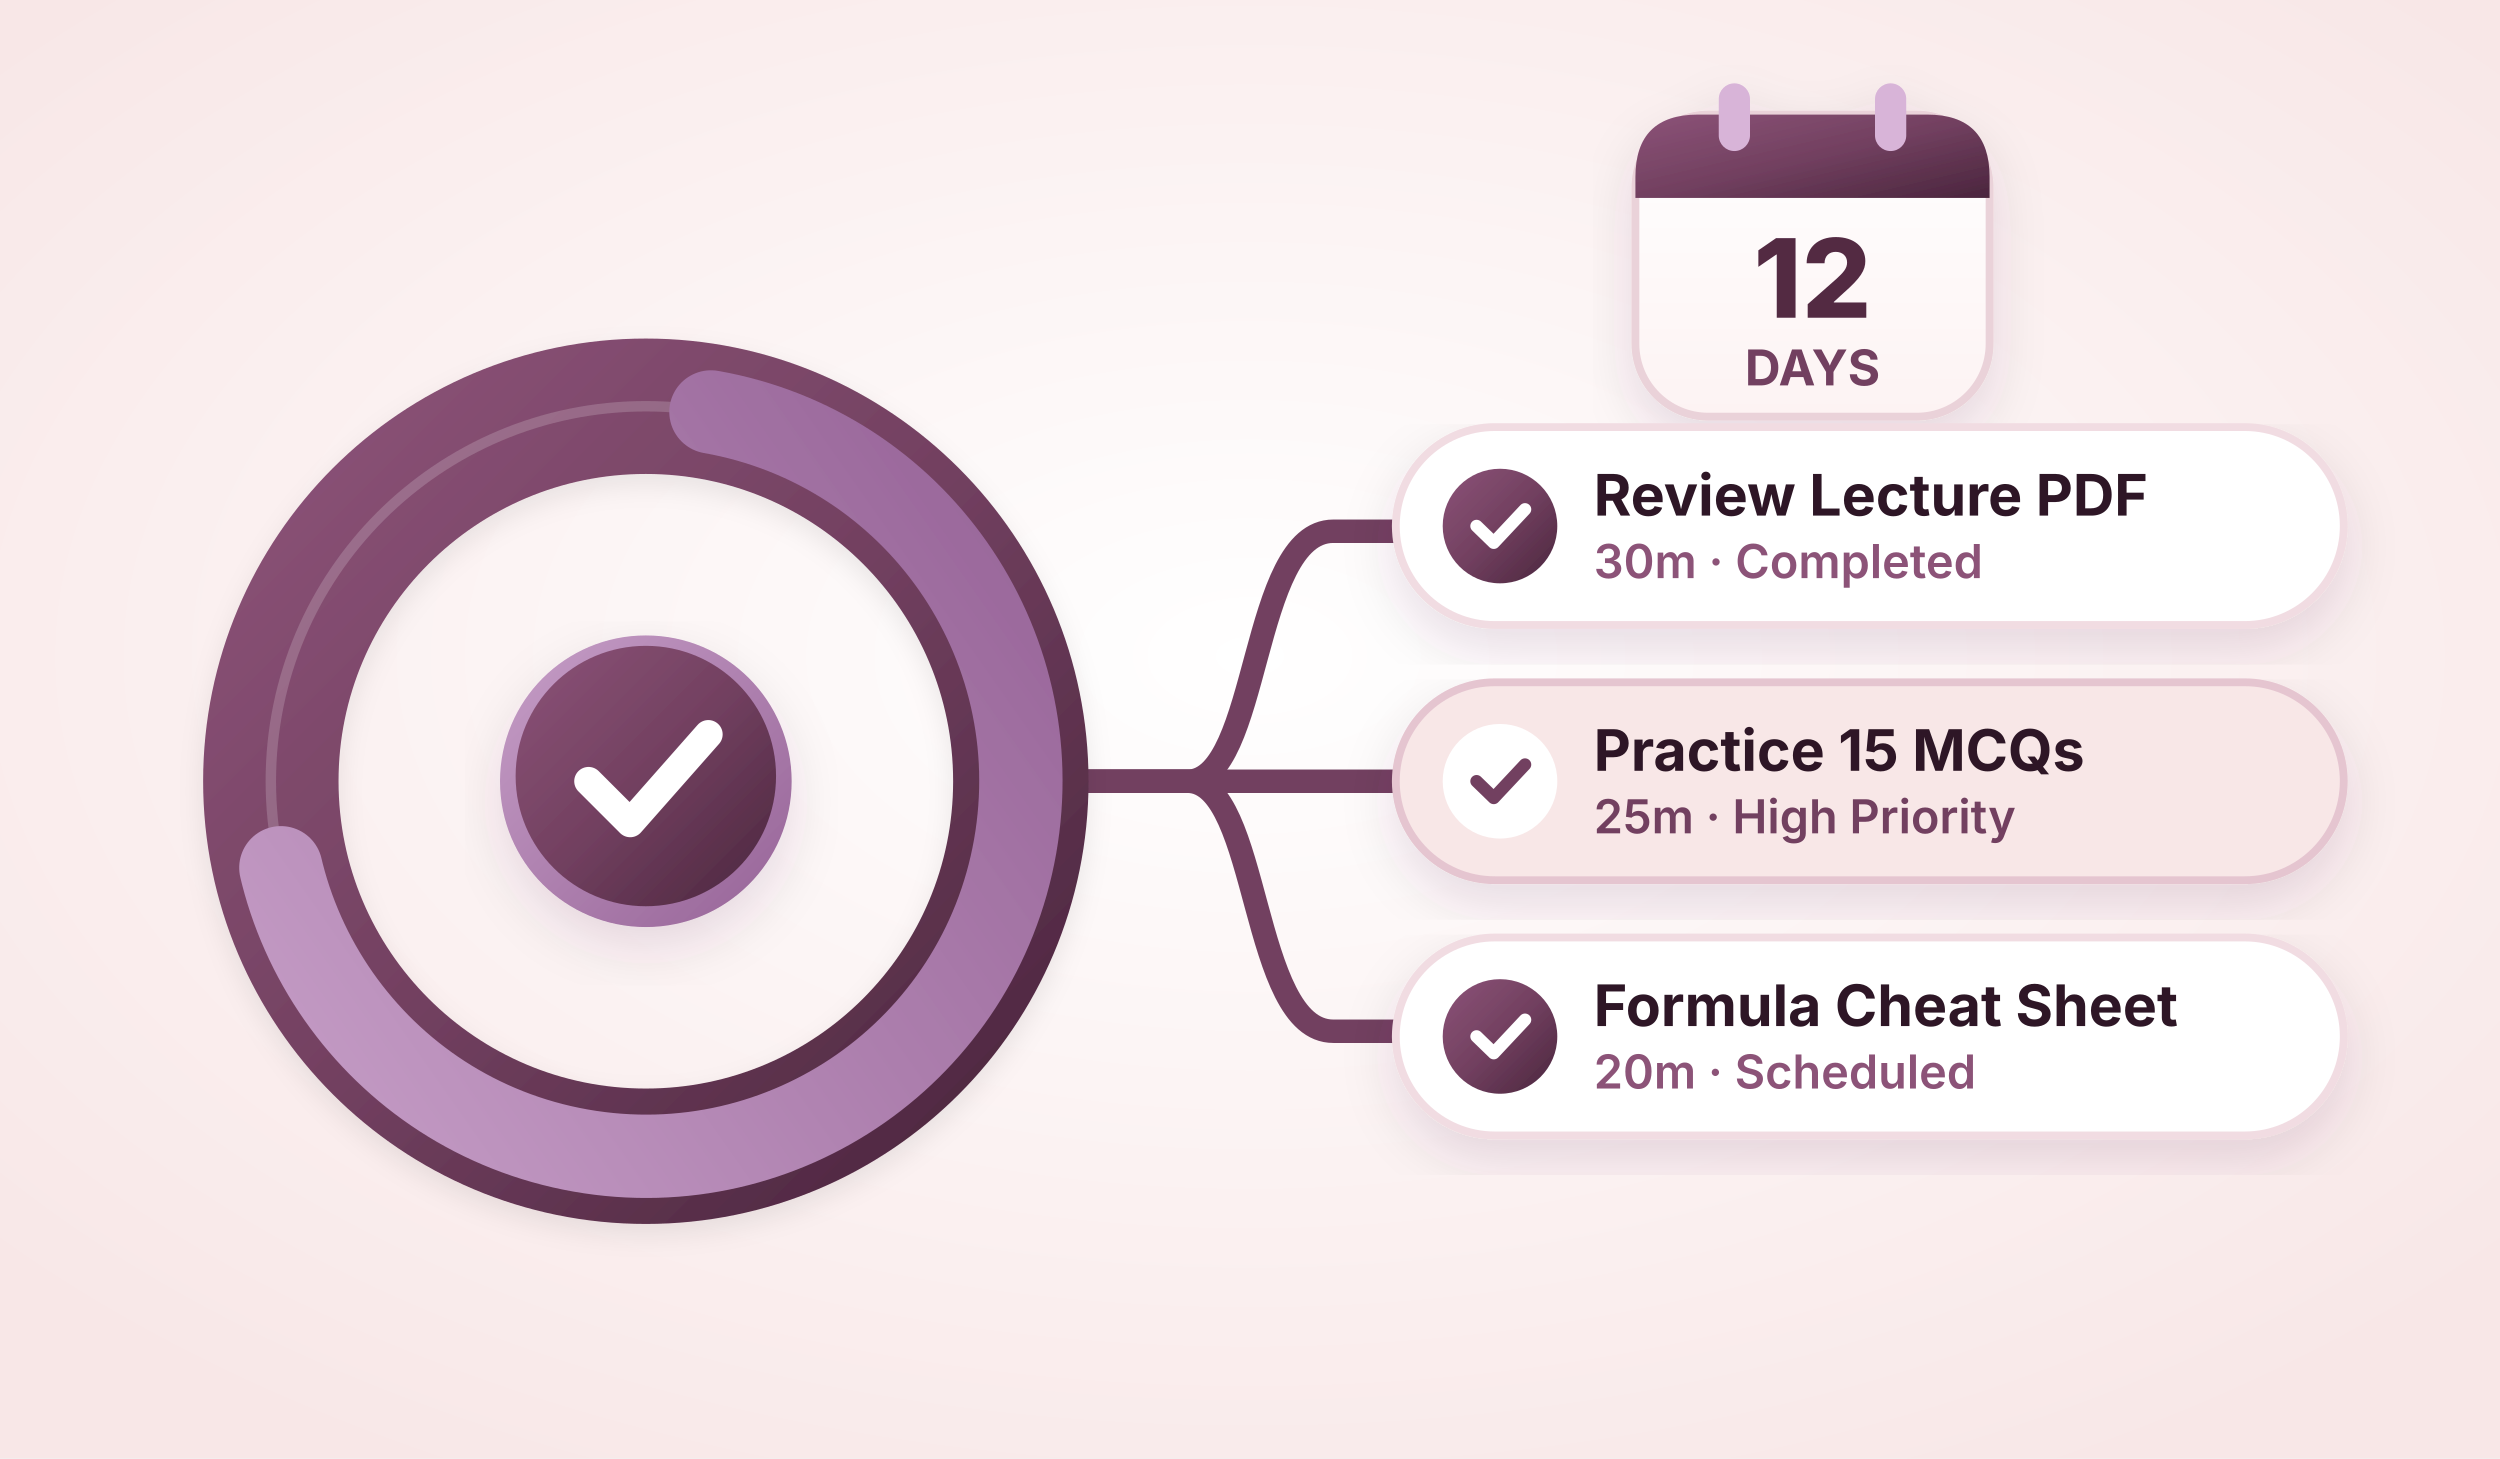
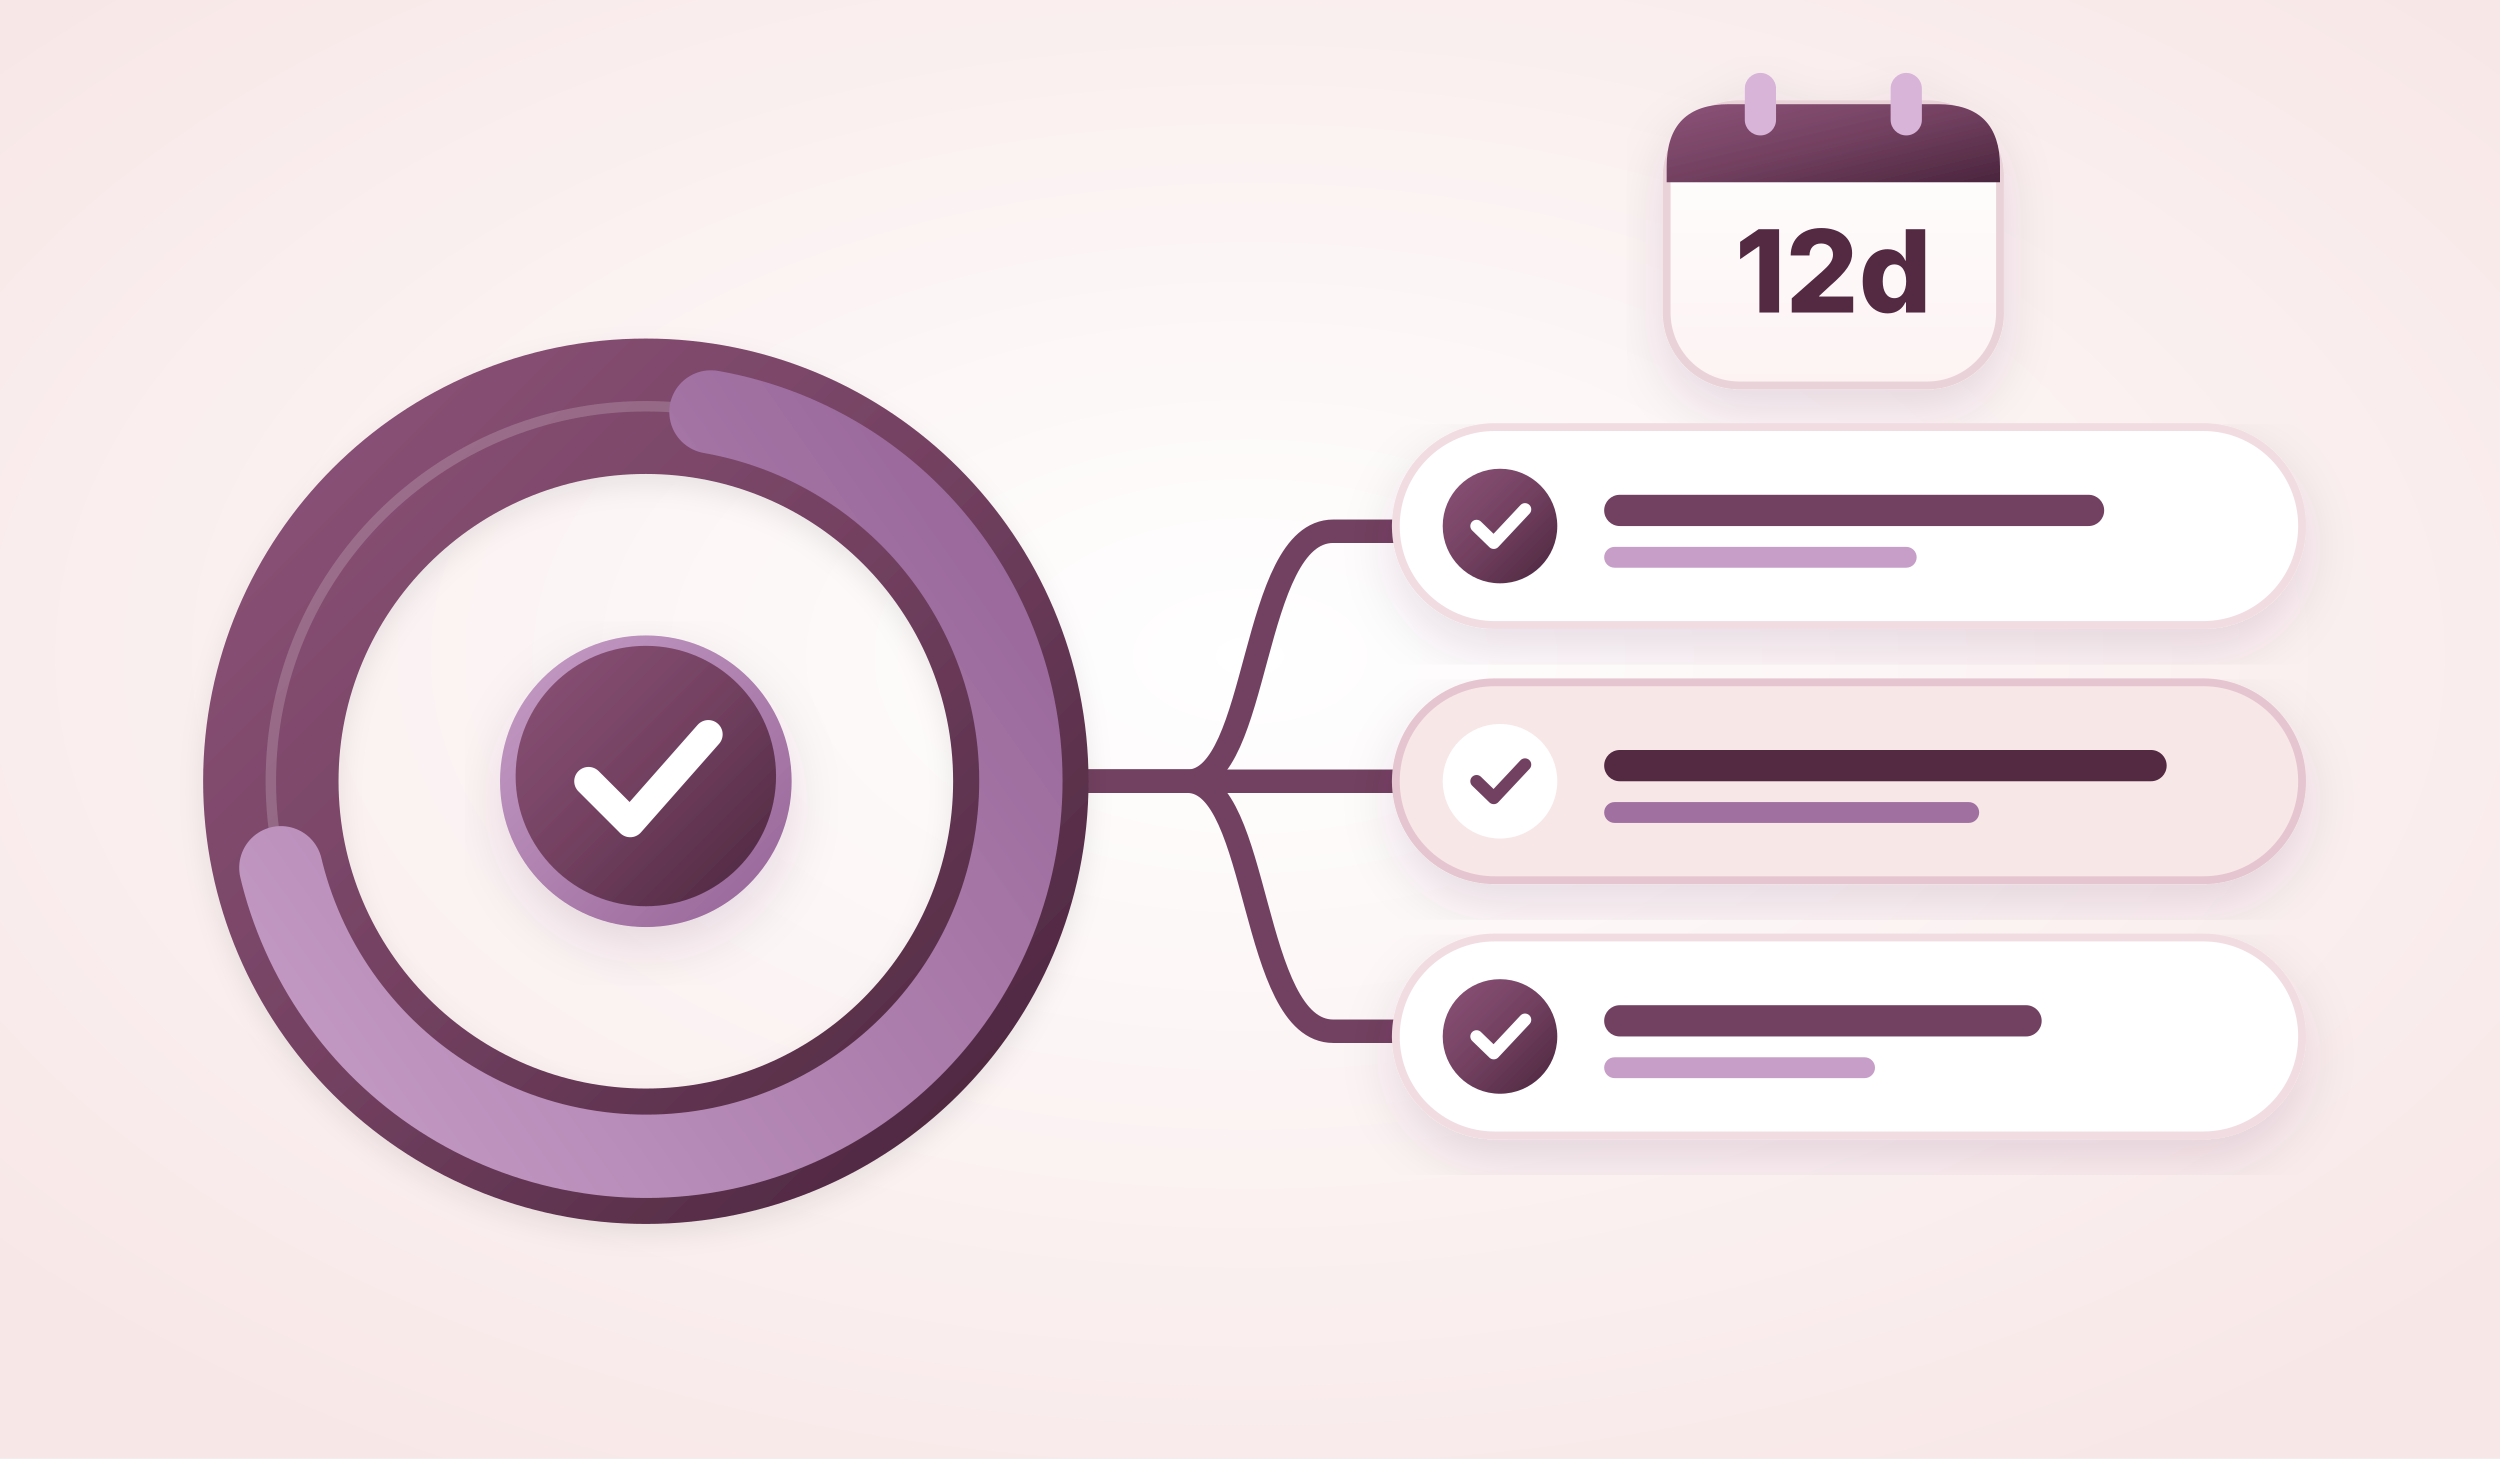
<svg xmlns="http://www.w3.org/2000/svg" viewBox="0 0 480 280" shape-rendering="geometricPrecision" text-rendering="geometricPrecision">
  <defs>
    <radialGradient id="bgGlow" cx="50%" cy="45%" r="65%">
      <stop offset="0%" stop-color="#FFFFFF" />
      <stop offset="100%" stop-color="#F8E7E7" />
    </radialGradient>
    <linearGradient id="plumGrad" x1="0%" y1="0%" x2="100%" y2="100%">
      <stop offset="0%" stop-color="#8C5378" />
      <stop offset="50%" stop-color="#724060" />
      <stop offset="100%" stop-color="#4A253D" />
    </linearGradient>
    <linearGradient id="darkPlumGrad" x1="0%" y1="0%" x2="100%" y2="100%">
      <stop offset="0%" stop-color="#4A253D" />
      <stop offset="100%" stop-color="#2D1826" />
    </linearGradient>
    <linearGradient id="berryGrad" x1="0%" y1="0%" x2="100%" y2="100%">
      <stop offset="0%" stop-color="#C69EC7" />
      <stop offset="100%" stop-color="#966397" />
    </linearGradient>
    <linearGradient id="blushCard" x1="0%" y1="0%" x2="0%" y2="100%">
      <stop offset="0%" stop-color="#FFFFFF" />
      <stop offset="100%" stop-color="#FDF3F3" />
    </linearGradient>
    <filter id="shadow3d" x="-15%" y="-15%" width="135%" height="140%">
      <feDropShadow dx="0" dy="8" stdDeviation="8" flood-color="#522943" flood-opacity="0.16" />
      <feDropShadow dx="0" dy="2" stdDeviation="2.5" flood-color="#2D1826" flood-opacity="0.08" />
    </filter>
    <filter id="softShadow" x="-12%" y="-12%" width="128%" height="132%">
      <feDropShadow dx="0" dy="4" stdDeviation="5" flood-color="#522943" flood-opacity="0.12" />
    </filter>
  </defs>
  <rect width="480" height="280" fill="url(#bgGlow)" />
  <path d="M 196 150 L 228 150 C 242 150, 240 102, 256 102 L 274 102" fill="none" stroke="#724060" stroke-width="4.5" stroke-linecap="round" />
  <path d="M 196 150 L 274 150" fill="none" stroke="#724060" stroke-width="4.5" stroke-linecap="round" />
  <path d="M 196 150 L 228 150 C 242 150, 240 198, 256 198 L 274 198" fill="none" stroke="#724060" stroke-width="4.5" stroke-linecap="round" />
  <g filter="url(#shadow3d)">
    <circle cx="124" cy="150" r="72" fill="none" stroke="url(#plumGrad)" stroke-width="26" />
    <circle cx="124" cy="150" r="72" fill="none" stroke="#FFFFFF" stroke-opacity="0.18" stroke-width="2" />
    <circle cx="124" cy="150" r="72" fill="none" stroke="url(#berryGrad)" stroke-width="16" stroke-linecap="round" stroke-dasharray="310 452" transform="rotate(-80 124 150)" />
  </g>
  <g filter="url(#softShadow)">
    <circle cx="124" cy="150" r="28" fill="url(#berryGrad)" />
    <circle cx="124" cy="149" r="25" fill="url(#plumGrad)" />
    <path d="M 113 150 L 121 158 L 136 141" fill="none" stroke="#FFFFFF" stroke-width="5.5" stroke-linecap="round" stroke-linejoin="round" />
  </g>
-   <g filter="url(#softShadow)" transform="translate(314, 16)">
-     <rect x="0" y="6" width="68" height="58" rx="14" fill="url(#blushCard)" stroke="#EAD2D9" stroke-width="1.5" />
-     <path d="M 0 18 Q 0 6 12 6 L 56 6 Q 68 6 68 18 L 68 22 L 0 22 Z" fill="url(#plumGrad)" />
-     <rect x="16" y="0" width="6" height="13" rx="3" fill="#D8B4D8" />
-     <rect x="46" y="0" width="6" height="13" rx="3" fill="#D8B4D8" />
-     <text x="34" y="45" text-anchor="middle" font-family="Inter, system-ui, sans-serif" font-size="21" font-weight="800" fill="#522943">12</text>
-     <text x="34" y="58" text-anchor="middle" font-family="Inter, system-ui, sans-serif" font-size="9.5" font-weight="700" fill="#724060">DAYS</text>
+   <g filter="url(#softShadow)" transform="translate(320, 14)">
+     <rect x="0" y="6" width="64" height="54" rx="14" fill="url(#blushCard)" stroke="#EAD2D9" stroke-width="1.5" />
+     <path d="M 0 18 Q 0 6 12 6 L 52 6 Q 64 6 64 18 L 64 21 L 0 21 Z" fill="url(#plumGrad)" />
+     <rect x="15" y="0" width="6" height="12" rx="3" fill="#D8B4D8" />
+     <rect x="43" y="0" width="6" height="12" rx="3" fill="#D8B4D8" />
+     <text x="32" y="46" text-anchor="middle" font-family="Inter, system-ui, sans-serif" font-size="22" font-weight="800" fill="#522943">12d</text>
  </g>
  <g filter="url(#softShadow)" transform="translate(268, 82)">
-     <rect width="182" height="38" rx="19" fill="#FFFFFF" stroke="#F1DCE2" stroke-width="1.5" />
+     <rect width="174" height="38" rx="19" fill="#FFFFFF" stroke="#F1DCE2" stroke-width="1.5" />
    <circle cx="20" cy="19" r="11" fill="url(#plumGrad)" />
    <path d="M 15.5 19 L 18.8 22.2 L 24.8 15.8" fill="none" stroke="#FFFFFF" stroke-width="2.4" stroke-linecap="round" stroke-linejoin="round" />
-     <text x="38" y="17" font-family="Inter, system-ui, sans-serif" font-size="11" font-weight="700" fill="#2D1826">Review Lecture PDF</text>
-     <text x="38" y="29" font-family="Inter, system-ui, sans-serif" font-size="9" font-weight="600" fill="#8C5378">30m · Completed</text>
+     <rect x="40" y="13" width="96" height="6" rx="3" fill="#724060" />
+     <rect x="40" y="23" width="60" height="4" rx="2" fill="#C69EC7" />
  </g>
  <g filter="url(#softShadow)" transform="translate(268, 131)">
-     <rect width="182" height="38" rx="19" fill="#F8E7E7" stroke="#E5C5D0" stroke-width="1.5" />
+     <rect width="174" height="38" rx="19" fill="#F8E7E7" stroke="#E5C5D0" stroke-width="1.5" />
    <circle cx="20" cy="19" r="11" fill="#FFFFFF" />
    <path d="M 15.5 19 L 18.8 22.2 L 24.8 15.8" fill="none" stroke="#724060" stroke-width="2.4" stroke-linecap="round" stroke-linejoin="round" />
-     <text x="38" y="17" font-family="Inter, system-ui, sans-serif" font-size="11" font-weight="700" fill="#2D1826">Practice 15 MCQs</text>
-     <text x="38" y="29" font-family="Inter, system-ui, sans-serif" font-size="9" font-weight="600" fill="#724060">25m · High Priority</text>
+     <rect x="40" y="13" width="108" height="6" rx="3" fill="#522943" />
+     <rect x="40" y="23" width="72" height="4" rx="2" fill="#A070A1" />
  </g>
  <g filter="url(#softShadow)" transform="translate(268, 180)">
-     <rect width="182" height="38" rx="19" fill="#FFFFFF" stroke="#F1DCE2" stroke-width="1.5" />
+     <rect width="174" height="38" rx="19" fill="#FFFFFF" stroke="#F1DCE2" stroke-width="1.5" />
    <circle cx="20" cy="19" r="11" fill="url(#plumGrad)" />
    <path d="M 15.5 19 L 18.8 22.2 L 24.8 15.8" fill="none" stroke="#FFFFFF" stroke-width="2.4" stroke-linecap="round" stroke-linejoin="round" />
-     <text x="38" y="17" font-family="Inter, system-ui, sans-serif" font-size="11" font-weight="700" fill="#2D1826">Formula Cheat Sheet</text>
-     <text x="38" y="29" font-family="Inter, system-ui, sans-serif" font-size="9" font-weight="600" fill="#8C5378">20m · Scheduled</text>
+     <rect x="40" y="13" width="84" height="6" rx="3" fill="#724060" />
+     <rect x="40" y="23" width="52" height="4" rx="2" fill="#C69EC7" />
  </g>
</svg>
